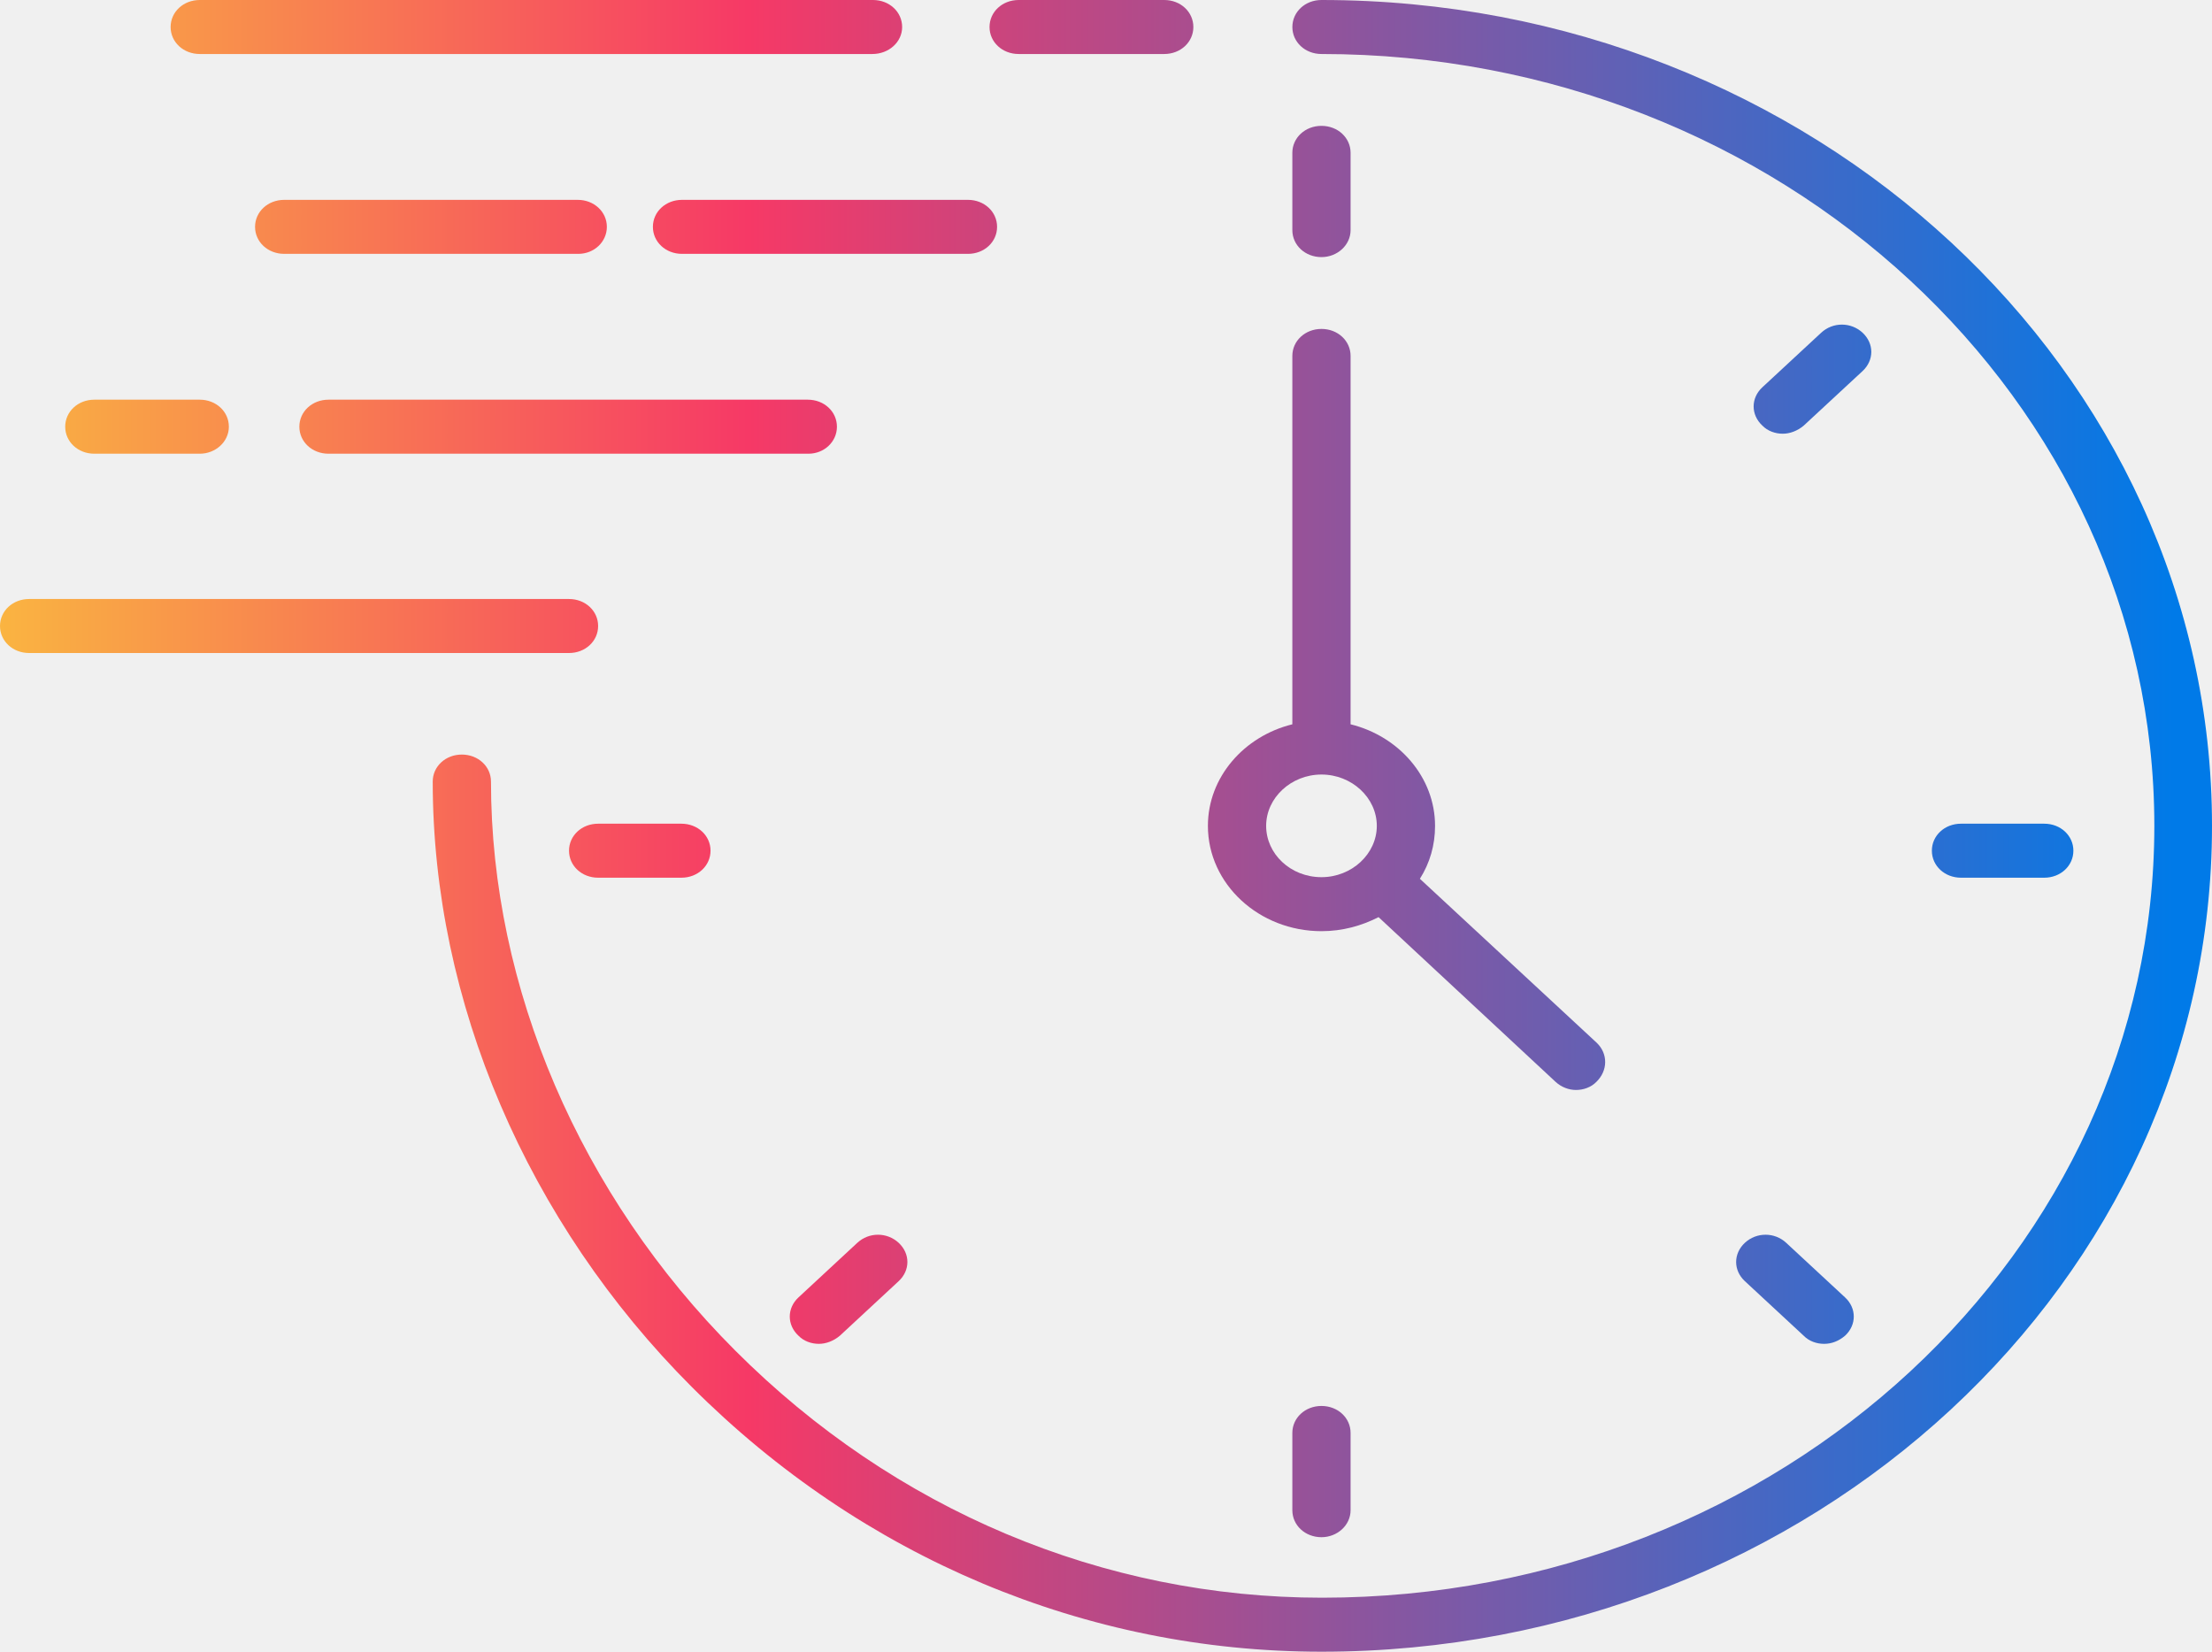
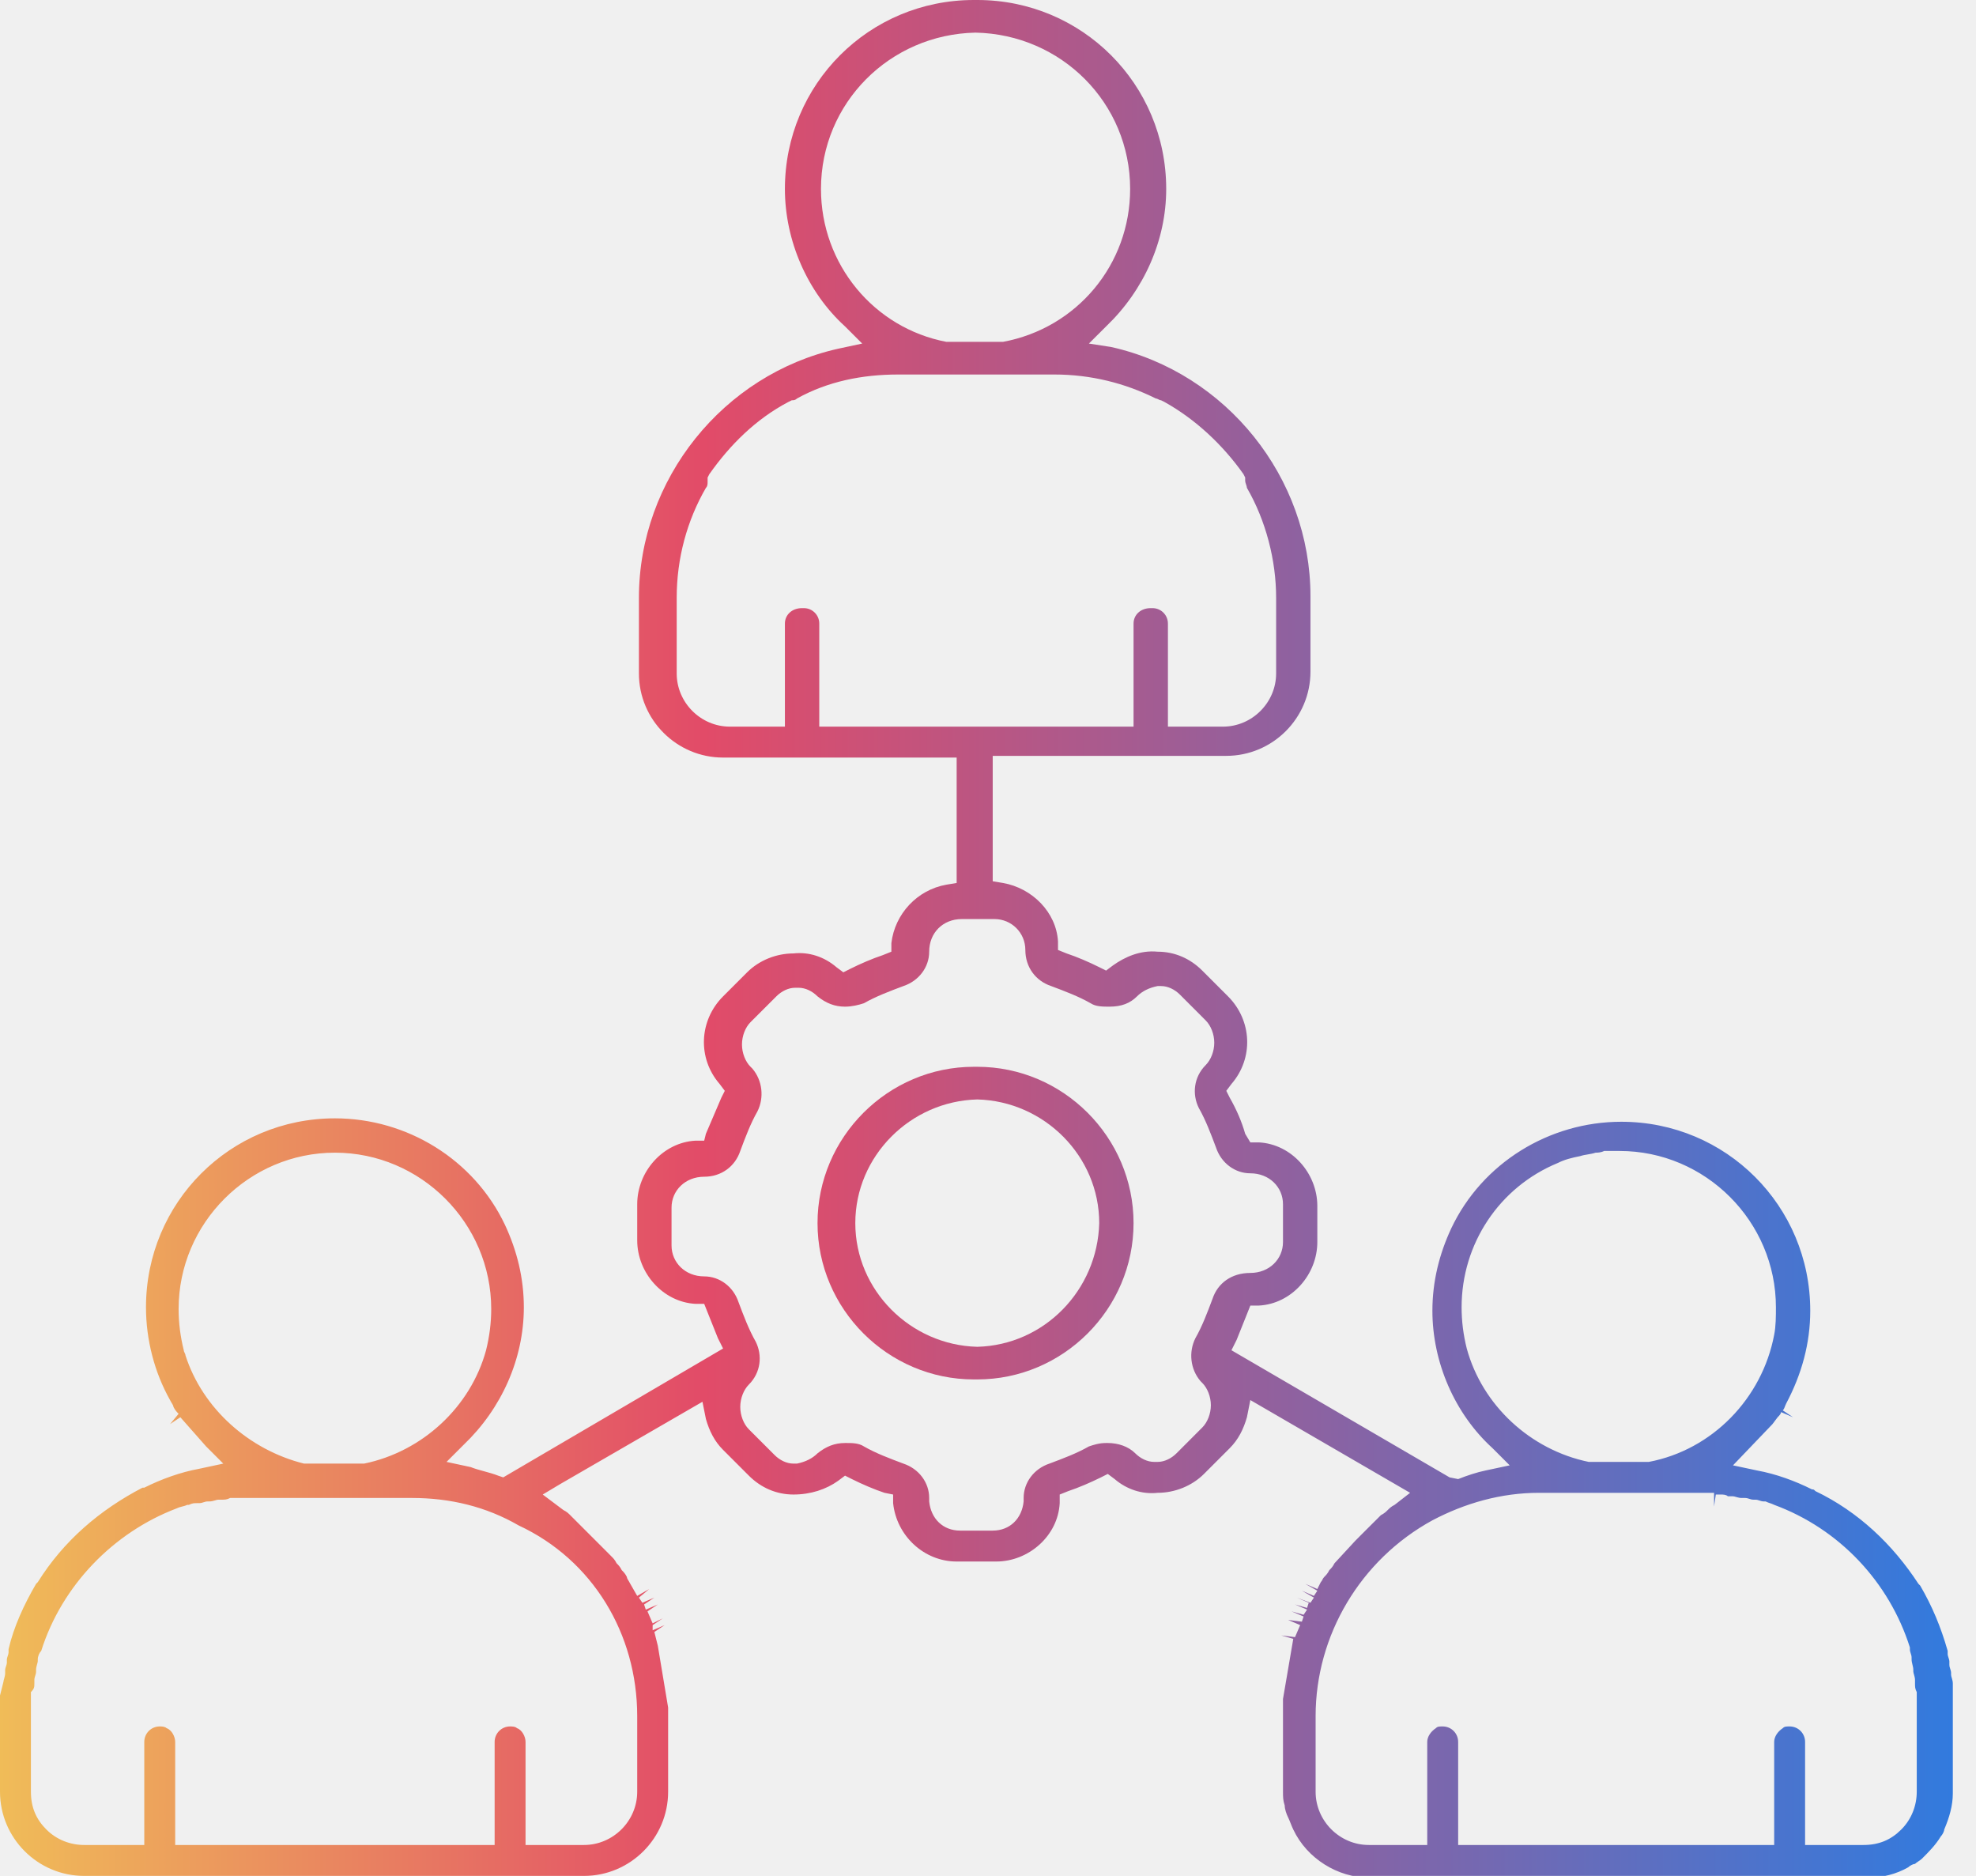
- <svg xmlns="http://www.w3.org/2000/svg" width="75" height="56" viewBox="0 0 75 56" fill="none">
-   <path d="M44.806 56C36.828 56 29.245 52.814 23.459 47.027C17.871 41.441 14.672 33.952 14.672 26.498C14.672 25.986 15.106 25.583 15.659 25.583C16.212 25.583 16.647 25.986 16.647 26.498C16.647 33.494 19.668 40.526 24.921 45.782C30.331 51.202 37.401 54.169 44.826 54.169C60.387 54.169 73.045 42.43 73.045 28C73.045 13.57 60.367 1.831 44.806 1.831C44.253 1.831 43.819 1.428 43.819 0.916C43.819 0.403 44.253 0 44.806 0C61.453 0 75 12.562 75 28C75 43.438 61.453 56 44.806 56Z" fill="url(#paint0_linear_915_765)" />
-   <path d="M54.146 35.362L48.143 29.795C48.479 29.264 48.657 28.659 48.657 28C48.657 26.352 47.432 24.96 45.793 24.557V12.068C45.793 11.555 45.359 11.152 44.806 11.152C44.253 11.152 43.818 11.555 43.818 12.068V24.557C42.179 24.96 40.955 26.352 40.955 28C40.955 29.978 42.693 31.571 44.806 31.571C45.517 31.571 46.168 31.388 46.741 31.095L52.744 36.68C52.942 36.863 53.198 36.955 53.435 36.955C53.692 36.955 53.949 36.863 54.127 36.68C54.521 36.296 54.521 35.728 54.146 35.362ZM42.93 28C42.93 27.048 43.779 26.26 44.806 26.26C45.833 26.26 46.682 27.048 46.682 28C46.682 28.952 45.833 29.74 44.806 29.74C43.759 29.74 42.93 28.952 42.93 28Z" fill="url(#paint1_linear_915_765)" />
-   <path d="M44.806 8.717C44.253 8.717 43.818 8.314 43.818 7.801V5.182C43.818 4.67 44.253 4.267 44.806 4.267C45.359 4.267 45.793 4.67 45.793 5.182V7.801C45.793 8.314 45.339 8.717 44.806 8.717Z" fill="url(#paint2_linear_915_765)" />
-   <path d="M44.806 52.118C44.253 52.118 43.818 51.715 43.818 51.202V48.583C43.818 48.071 44.253 47.668 44.806 47.668C45.359 47.668 45.793 48.071 45.793 48.583V51.202C45.793 51.715 45.339 52.118 44.806 52.118Z" fill="url(#paint3_linear_915_765)" />
-   <path d="M61.847 45.562C61.59 45.562 61.334 45.47 61.156 45.287L59.161 43.437C58.767 43.071 58.767 42.504 59.161 42.137C59.556 41.771 60.169 41.771 60.563 42.137L62.558 43.987C62.953 44.353 62.953 44.921 62.558 45.287C62.341 45.47 62.104 45.562 61.847 45.562Z" fill="url(#paint4_linear_915_765)" />
-   <path d="M23.104 29.758H20.28C19.727 29.758 19.293 29.355 19.293 28.842C19.293 28.33 19.727 27.927 20.28 27.927H23.104C23.657 27.927 24.091 28.33 24.091 28.842C24.091 29.355 23.657 29.758 23.104 29.758Z" fill="url(#paint5_linear_915_765)" />
-   <path d="M69.313 29.758H66.489C65.936 29.758 65.502 29.355 65.502 28.842C65.502 28.33 65.936 27.927 66.489 27.927H69.313C69.866 27.927 70.3 28.33 70.3 28.842C70.3 29.355 69.866 29.758 69.313 29.758Z" fill="url(#paint6_linear_915_765)" />
-   <path d="M27.765 45.562C27.508 45.562 27.251 45.47 27.074 45.287C26.679 44.921 26.679 44.353 27.074 43.987L29.068 42.137C29.463 41.771 30.075 41.771 30.47 42.137C30.865 42.504 30.865 43.071 30.47 43.437L28.476 45.287C28.258 45.47 28.002 45.562 27.765 45.562Z" fill="url(#paint7_linear_915_765)" />
-   <path d="M60.446 14.705C60.19 14.705 59.933 14.613 59.755 14.43C59.36 14.064 59.36 13.496 59.755 13.13L61.75 11.28C62.145 10.914 62.757 10.914 63.152 11.28C63.547 11.647 63.547 12.214 63.152 12.581L61.157 14.43C60.94 14.613 60.683 14.705 60.446 14.705Z" fill="url(#paint8_linear_915_765)" />
-   <path d="M39.475 1.831H34.538C33.985 1.831 33.551 1.428 33.551 0.916C33.551 0.403 33.985 0 34.538 0H39.475C40.028 0 40.462 0.403 40.462 0.916C40.462 1.428 40.028 1.831 39.475 1.831Z" fill="url(#paint9_linear_915_765)" />
-   <path d="M29.581 1.831H6.773C6.22 1.831 5.785 1.428 5.785 0.916C5.785 0.403 6.22 0 6.773 0H29.6C30.153 0 30.588 0.403 30.588 0.916C30.588 1.428 30.134 1.831 29.581 1.831Z" fill="url(#paint10_linear_915_765)" />
-   <path d="M19.608 8.607H9.636C9.083 8.607 8.648 8.204 8.648 7.691C8.648 7.179 9.083 6.776 9.636 6.776H19.588C20.141 6.776 20.576 7.179 20.576 7.691C20.576 8.204 20.141 8.607 19.608 8.607Z" fill="url(#paint11_linear_915_765)" />
-   <path d="M6.773 15.383H3.198C2.645 15.383 2.211 14.98 2.211 14.467C2.211 13.954 2.645 13.551 3.198 13.551H6.773C7.325 13.551 7.76 13.954 7.76 14.467C7.76 14.98 7.306 15.383 6.773 15.383Z" fill="url(#paint12_linear_915_765)" />
-   <path d="M32.82 8.607H23.124C22.571 8.607 22.137 8.204 22.137 7.691C22.137 7.179 22.571 6.776 23.124 6.776H32.82C33.373 6.776 33.807 7.179 33.807 7.691C33.807 8.204 33.373 8.607 32.82 8.607Z" fill="url(#paint13_linear_915_765)" />
-   <path d="M27.41 15.383H11.138C10.585 15.383 10.15 14.98 10.15 14.467C10.15 13.954 10.585 13.551 11.138 13.551H27.39C27.943 13.551 28.377 13.954 28.377 14.467C28.377 14.98 27.943 15.383 27.41 15.383Z" fill="url(#paint14_linear_915_765)" />
-   <path d="M19.293 22.14H0.987C0.434 22.14 0 21.737 0 21.224C0 20.712 0.434 20.309 0.987 20.309H19.293C19.846 20.309 20.28 20.712 20.28 21.224C20.28 21.737 19.846 22.14 19.293 22.14Z" fill="url(#paint15_linear_915_765)" />
+ <svg xmlns="http://www.w3.org/2000/svg" width="59" height="56" viewBox="0 0 59 56" fill="none">
+   <g clip-path="url(#clip0_4_5)">
+     <path d="M38.308 50.718V50.974C38.308 51.077 38.308 51.128 38.308 51.231V53.487C38.308 53.641 38.308 53.744 38.359 53.897C38.359 54 38.41 54.154 38.462 54.256C38.513 54.359 38.564 54.513 38.615 54.615C39.026 55.487 39.949 56.051 40.872 56.051H55.795C56.205 56.051 56.615 55.949 56.974 55.744C57.026 55.692 57.128 55.641 57.179 55.641C57.231 55.59 57.333 55.538 57.385 55.487C57.59 55.282 57.795 55.077 57.949 54.821C58 54.769 58.051 54.667 58.051 54.615C58.205 54.256 58.308 53.897 58.308 53.538V51.282C58.308 51.179 58.308 51.077 58.308 50.974V50.872C58.308 50.821 58.308 50.718 58.308 50.667V50.564C58.308 50.513 58.308 50.41 58.308 50.359V50.256C58.308 50.154 58.256 50.051 58.256 50V49.949C58.256 49.846 58.205 49.795 58.205 49.692V49.59C58.205 49.538 58.154 49.436 58.154 49.385V49.282C57.949 48.564 57.692 47.949 57.333 47.333L57.282 47.282C56.513 46.103 55.487 45.128 54.205 44.513C54.154 44.462 54.154 44.462 54.103 44.462C53.59 44.205 53.026 44 52.462 43.897L51.744 43.744L52.923 42.513L53.077 42.308C53.128 42.256 53.179 42.205 53.179 42.154L53.538 42.308L53.231 42.103C53.282 42.051 53.282 42 53.333 41.897C53.795 41.026 54.051 40.103 54.051 39.128C54.051 36 51.538 33.487 48.41 33.487C46.256 33.487 44.256 34.718 43.333 36.667C42.974 37.436 42.769 38.256 42.769 39.128C42.769 40.667 43.436 42.205 44.564 43.231L45.077 43.744L44.359 43.897C44.103 43.949 43.795 44.051 43.538 44.154L43.282 44.103L36.769 40.308L36.923 40C37.026 39.744 37.128 39.487 37.231 39.231L37.333 38.974H37.59C38.564 38.923 39.333 38.051 39.333 37.077V36C39.333 35.026 38.564 34.154 37.59 34.103H37.333L37.179 33.846C37.077 33.487 36.923 33.128 36.718 32.769L36.615 32.564L36.769 32.359C37.436 31.59 37.385 30.462 36.667 29.744L35.897 28.974C35.538 28.615 35.077 28.41 34.564 28.41C34.051 28.359 33.59 28.564 33.231 28.82L33.026 28.974L32.821 28.872C32.513 28.718 32.154 28.564 31.846 28.462L31.59 28.359V28.103C31.538 27.231 30.82 26.513 29.949 26.359L29.641 26.308V22.564H36.615C38 22.564 39.128 21.436 39.128 20.051V17.795C39.128 14.256 36.615 11.128 33.179 10.359L32.513 10.256L33.026 9.744C34.154 8.667 34.821 7.179 34.821 5.641C34.821 2.513 32.308 0 29.18 0H29.128H29.077C25.949 0 23.436 2.513 23.436 5.641C23.436 7.179 24.103 8.718 25.231 9.744L25.744 10.256L25.026 10.41C21.59 11.18 19.077 14.308 19.077 17.846V20.103C19.077 21.487 20.205 22.615 21.59 22.615H28.564V26.359L28.256 26.41C27.385 26.564 26.718 27.282 26.615 28.154V28.41L26.359 28.513C26.051 28.615 25.692 28.769 25.385 28.923L25.18 29.026L24.974 28.872C24.615 28.564 24.154 28.41 23.692 28.462C23.18 28.462 22.667 28.667 22.308 29.026L21.59 29.744C20.872 30.462 20.82 31.59 21.487 32.359L21.641 32.564L21.538 32.769C21.385 33.128 21.231 33.487 21.077 33.846L21.026 34.051H20.769C19.795 34.103 19.026 34.974 19.026 35.949V37.026C19.026 38 19.795 38.872 20.769 38.923H21.026L21.128 39.179C21.231 39.436 21.333 39.692 21.436 39.949L21.59 40.256L15.026 44.103L14.872 44.051C14.615 43.949 14.308 43.897 14.051 43.795L13.333 43.641L13.846 43.128C14.974 42.051 15.641 40.564 15.641 39.026C15.641 38.154 15.436 37.333 15.077 36.564C14.154 34.615 12.154 33.385 10 33.385C6.872 33.385 4.359 35.897 4.359 39.026C4.359 40 4.615 40.974 5.077 41.795C5.128 41.897 5.179 41.949 5.179 42C5.231 42.103 5.282 42.154 5.333 42.205L5.077 42.513L5.385 42.308L6.154 43.179L6.667 43.692L5.949 43.846C5.385 43.949 4.821 44.154 4.308 44.41H4.256C2.974 45.077 1.897 46 1.128 47.231L1.077 47.282C0.718 47.897 0.41 48.564 0.256 49.231V49.333C0.256 49.385 0.205 49.487 0.205 49.538V49.641C0.205 49.692 0.154 49.795 0.154 49.846V49.949C0.154 50.051 0.103 50.154 0.103 50.205L0 50.615C0 50.667 0 50.769 0 50.821V50.923C0 51.026 0 51.128 0 51.231V53.487C0 54.872 1.128 56 2.513 56H17.436C18.82 56 19.949 54.872 19.949 53.487V51.231C19.949 51.128 19.949 51.077 19.949 50.974L19.641 49.128L19.538 48.718L19.846 48.513L19.487 48.667V48.513L19.795 48.308L19.487 48.462L19.333 48.103L19.641 47.897L19.282 48.051L19.231 47.897L19.538 47.692L19.18 47.846L19.077 47.692L19.385 47.436L19.026 47.641L18.82 47.282C18.769 47.179 18.718 47.128 18.718 47.077C18.667 46.974 18.615 46.923 18.564 46.872C18.513 46.769 18.462 46.718 18.41 46.667C18.359 46.564 18.308 46.513 18.256 46.462L18.103 46.308C18.051 46.256 18 46.205 17.949 46.154C17.897 46.103 17.846 46.051 17.795 46L17.641 45.846C17.59 45.795 17.538 45.744 17.487 45.692C17.436 45.641 17.385 45.59 17.333 45.538C17.282 45.487 17.231 45.436 17.18 45.385C17.128 45.333 17.077 45.282 17.026 45.231C16.974 45.179 16.923 45.128 16.82 45.077L16.205 44.615L16.718 44.308L20.974 41.846L21.077 42.359C21.18 42.718 21.333 43.026 21.59 43.282L22.359 44.051C22.718 44.41 23.18 44.615 23.692 44.615C24.205 44.615 24.667 44.462 25.026 44.205L25.231 44.051L25.436 44.154C25.744 44.308 26.103 44.462 26.41 44.564L26.667 44.615V44.872C26.769 45.846 27.59 46.615 28.564 46.615H29.744C30.718 46.615 31.59 45.846 31.641 44.872V44.615L31.897 44.513C32.205 44.41 32.564 44.256 32.872 44.103L33.077 44L33.282 44.154C33.641 44.462 34.103 44.615 34.564 44.564C35.077 44.564 35.59 44.359 35.949 44L36.718 43.231C36.974 42.974 37.128 42.667 37.231 42.308L37.333 41.795L42.103 44.564L41.641 44.923C41.538 44.974 41.487 45.026 41.436 45.077C41.385 45.128 41.333 45.179 41.231 45.231C41.179 45.282 41.128 45.333 41.077 45.385C41.026 45.436 40.974 45.487 40.923 45.538C40.872 45.59 40.821 45.641 40.769 45.692C40.718 45.744 40.667 45.795 40.615 45.846C40.564 45.897 40.513 45.949 40.462 46L39.846 46.667C39.795 46.769 39.744 46.821 39.692 46.872C39.641 46.974 39.59 47.026 39.538 47.077C39.487 47.128 39.487 47.179 39.436 47.231L39.333 47.436L38.974 47.282L39.333 47.487L39.231 47.641L38.872 47.487L39.231 47.692L39.128 47.846L38.718 47.692L39.077 47.846L39.026 48L38.667 47.897L39.026 48.051L38.923 48.205L38.564 48.103L38.923 48.256L38.872 48.41L38.462 48.359L38.821 48.513L38.667 48.872L38.256 48.821L38.615 48.923L38.308 50.718ZM5.538 40.462C5.538 40.41 5.487 40.359 5.487 40.308C5.385 39.897 5.333 39.487 5.333 39.077C5.333 36.513 7.436 34.41 10 34.41C12.564 34.41 14.667 36.513 14.667 39.077C14.667 39.487 14.615 39.897 14.513 40.308C14.051 42 12.615 43.333 10.872 43.692H10.82H9.077C7.436 43.282 6.051 42.051 5.538 40.462ZM19.026 51.231V53.487C19.026 54.359 18.308 55.077 17.436 55.077H15.692V52C15.692 51.846 15.59 51.641 15.436 51.59C15.385 51.538 15.282 51.538 15.231 51.538C14.974 51.538 14.769 51.744 14.769 52V55.077H5.231V52C5.231 51.846 5.128 51.641 4.974 51.59C4.923 51.538 4.821 51.538 4.769 51.538C4.513 51.538 4.308 51.744 4.308 52V55.077H2.513C2.103 55.077 1.692 54.923 1.385 54.615C1.077 54.308 0.923 53.949 0.923 53.487V51.231C0.923 51.128 0.923 51.026 0.923 50.923V50.821C0.923 50.718 0.923 50.667 0.923 50.564V50.513C1.026 50.41 1.026 50.359 1.026 50.256V50.154C1.026 50.051 1.077 50 1.077 49.897V49.846C1.077 49.744 1.128 49.641 1.128 49.59V49.538C1.128 49.436 1.179 49.333 1.231 49.282C1.846 47.333 3.385 45.744 5.282 45.026C5.385 44.974 5.487 44.974 5.59 44.923H5.641C5.744 44.872 5.795 44.872 5.897 44.872H5.949C6.051 44.872 6.103 44.821 6.205 44.821H6.256C6.359 44.821 6.462 44.769 6.513 44.769H6.615C6.718 44.769 6.769 44.769 6.872 44.718C6.923 44.718 6.974 44.718 7.026 44.718H7.179C7.282 44.718 7.436 44.718 7.538 44.718H12.308C13.436 44.718 14.513 44.974 15.487 45.538C17.692 46.564 19.026 48.769 19.026 51.231ZM24.513 5.641C24.513 3.077 26.564 1.026 29.128 0.974C31.692 1.026 33.744 3.077 33.744 5.641C33.744 7.897 32.154 9.795 29.949 10.205H29.897H28.256C26.103 9.795 24.513 7.897 24.513 5.641ZM24.462 21.692V18.615C24.462 18.359 24.256 18.154 24 18.154H23.949C23.641 18.154 23.436 18.359 23.436 18.615V21.692H21.795C20.923 21.692 20.205 20.974 20.205 20.103V17.846C20.205 16.667 20.513 15.539 21.077 14.564C21.128 14.513 21.128 14.461 21.128 14.359V14.256L21.18 14.154C21.795 13.282 22.564 12.513 23.538 12L23.641 11.949C23.692 11.949 23.744 11.949 23.795 11.897C24.718 11.385 25.744 11.18 26.82 11.18H31.487C32.564 11.18 33.59 11.436 34.513 11.897C34.564 11.897 34.615 11.949 34.667 11.949L34.769 12C35.692 12.513 36.513 13.282 37.128 14.154L37.179 14.256V14.359C37.179 14.41 37.231 14.513 37.231 14.564C37.795 15.539 38.103 16.718 38.103 17.846V20.103C38.103 20.974 37.385 21.692 36.513 21.692H34.872V18.615C34.872 18.359 34.667 18.154 34.41 18.154H34.359C34.051 18.154 33.846 18.359 33.846 18.615V21.692H24.462ZM36.205 38.769C36.051 39.179 35.897 39.59 35.692 39.949C35.487 40.359 35.538 40.872 35.846 41.231L35.897 41.282C36.051 41.436 36.154 41.692 36.154 41.949C36.154 42.205 36.051 42.462 35.897 42.615L35.128 43.385C34.974 43.538 34.769 43.641 34.564 43.641H34.513H34.462C34.256 43.641 34.051 43.538 33.897 43.385C33.692 43.179 33.385 43.077 33.077 43.077H33.026C32.821 43.077 32.667 43.128 32.513 43.179C32.154 43.385 31.744 43.538 31.333 43.692C30.872 43.846 30.564 44.256 30.564 44.718V44.821C30.513 45.333 30.154 45.692 29.641 45.692H28.667C28.154 45.692 27.795 45.333 27.744 44.821V44.718C27.744 44.256 27.436 43.846 26.974 43.692C26.564 43.538 26.154 43.385 25.795 43.179C25.641 43.077 25.436 43.077 25.282 43.077H25.231C24.923 43.077 24.667 43.179 24.41 43.385C24.256 43.538 24.051 43.641 23.795 43.692H23.744H23.692C23.487 43.692 23.282 43.59 23.128 43.436L22.359 42.667C22.205 42.513 22.103 42.256 22.103 42C22.103 41.744 22.205 41.487 22.359 41.333C22.718 40.974 22.769 40.462 22.564 40.051C22.359 39.692 22.205 39.282 22.051 38.872C21.897 38.41 21.487 38.103 21.026 38.103C20.462 38.103 20.051 37.692 20.051 37.179V36.051C20.051 35.538 20.462 35.128 21.026 35.128C21.538 35.128 21.949 34.821 22.103 34.359C22.256 33.949 22.41 33.538 22.615 33.179C22.82 32.769 22.769 32.256 22.462 31.897L22.41 31.846C22.256 31.692 22.154 31.436 22.154 31.18C22.154 30.923 22.256 30.667 22.41 30.513L23.18 29.744C23.333 29.59 23.538 29.487 23.744 29.487H23.795H23.846C24.051 29.487 24.256 29.59 24.41 29.744C24.667 29.949 24.923 30.051 25.231 30.051C25.436 30.051 25.641 30 25.795 29.949C26.154 29.744 26.564 29.59 26.974 29.436C27.436 29.282 27.744 28.872 27.744 28.41C27.744 27.846 28.154 27.436 28.718 27.436H29.692C30.205 27.436 30.615 27.846 30.615 28.359C30.615 28.872 30.923 29.282 31.385 29.436C31.795 29.59 32.205 29.744 32.564 29.949C32.718 30.051 32.923 30.051 33.128 30.051C33.487 30.051 33.744 29.949 33.949 29.744C34.103 29.59 34.308 29.487 34.564 29.436H34.615H34.667C34.872 29.436 35.077 29.538 35.231 29.692L36 30.462C36.154 30.615 36.256 30.872 36.256 31.128C36.256 31.385 36.154 31.641 36 31.795C35.641 32.154 35.59 32.667 35.795 33.077C36 33.436 36.154 33.846 36.308 34.256C36.462 34.718 36.872 35.026 37.333 35.026C37.897 35.026 38.308 35.436 38.308 35.949V37.077C38.308 37.59 37.897 38 37.333 38C36.769 38 36.359 38.308 36.205 38.769ZM43.795 40.256C43.692 39.846 43.641 39.436 43.641 39.026C43.641 37.128 44.769 35.436 46.513 34.718C46.718 34.615 46.923 34.564 47.179 34.513C47.333 34.462 47.487 34.462 47.641 34.41C47.692 34.41 47.795 34.41 47.897 34.359C48.051 34.359 48.205 34.359 48.359 34.359C50.923 34.359 53.026 36.462 53.026 39.026C53.026 39.282 53.026 39.59 52.974 39.846C52.615 41.744 51.128 43.282 49.231 43.641H49.179H47.436C45.692 43.282 44.256 41.949 43.795 40.256ZM39.282 51.231C39.282 48.821 40.615 46.564 42.769 45.385C43.744 44.872 44.821 44.564 45.949 44.564H50.718C50.821 44.564 50.974 44.564 51.077 44.564H51.179V44.974L51.231 44.615C51.282 44.615 51.333 44.615 51.385 44.615C51.436 44.615 51.538 44.615 51.59 44.667H51.744C51.795 44.667 51.897 44.718 52 44.718H52.103C52.205 44.718 52.256 44.769 52.359 44.769H52.41C52.513 44.769 52.564 44.821 52.667 44.821H52.718C52.821 44.872 52.872 44.872 52.974 44.923C54.923 45.641 56.41 47.231 57.026 49.179V49.231C57.026 49.333 57.077 49.385 57.077 49.487V49.538C57.077 49.641 57.128 49.744 57.128 49.846V49.897C57.128 49.949 57.179 50.051 57.179 50.154V50.256C57.179 50.359 57.179 50.41 57.231 50.513V50.564C57.231 50.667 57.231 50.718 57.231 50.821V50.923C57.231 51.026 57.231 51.128 57.231 51.179V53.487C57.231 53.897 57.077 54.308 56.769 54.615C56.462 54.923 56.103 55.077 55.641 55.077H53.897V52C53.897 51.744 53.692 51.538 53.436 51.538C53.333 51.538 53.282 51.538 53.231 51.59C53.077 51.692 52.974 51.846 52.974 52V55.077H43.538V52C43.538 51.744 43.333 51.538 43.077 51.538C42.974 51.538 42.923 51.538 42.872 51.59C42.718 51.692 42.615 51.846 42.615 52V55.077H40.872C40 55.077 39.282 54.359 39.282 53.487V51.231Z" fill="url(#paint0_linear_4_5)" />
+     <path d="M29.18 31.846H29.128H29.077C26.513 31.846 24.41 33.949 24.41 36.513C24.41 39.077 26.513 41.179 29.077 41.179H29.128H29.18C31.744 41.179 33.846 39.077 33.846 36.513C33.846 33.949 31.744 31.846 29.18 31.846ZM29.18 40.205C27.18 40.154 25.538 38.513 25.538 36.513C25.538 34.513 27.18 32.872 29.18 32.821C31.18 32.872 32.821 34.513 32.821 36.513C32.769 38.513 31.18 40.154 29.18 40.205Z" fill="url(#paint1_linear_4_5)" />
+   </g>
  <defs>
-     <linearGradient id="paint0_linear_915_765" x1="-2.054" y1="28.001" x2="73.703" y2="28.001" gradientUnits="userSpaceOnUse">
-       <stop stop-color="#FABE3E" />
-       <stop offset="0.362" stop-color="#F63966" />
-       <stop offset="1" stop-color="#007AE8" />
+     <linearGradient id="paint0_linear_4_5" x1="-0.385" y1="28.011" x2="58.682" y2="28.011" gradientUnits="userSpaceOnUse">
+       <stop stop-color="#F0BE58" />
+       <stop offset="0.362" stop-color="#E24B68" />
+       <stop offset="1" stop-color="#307BDF" />
    </linearGradient>
-     <linearGradient id="paint1_linear_915_765" x1="-2.054" y1="24.041" x2="73.703" y2="24.041" gradientUnits="userSpaceOnUse">
-       <stop stop-color="#FABE3E" />
-       <stop offset="0.362" stop-color="#F63966" />
-       <stop offset="1" stop-color="#007AE8" />
+     <linearGradient id="paint1_linear_4_5" x1="3.299" y1="36.516" x2="56.648" y2="36.516" gradientUnits="userSpaceOnUse">
+       <stop stop-color="#F0BE58" />
+       <stop offset="0.362" stop-color="#E24B68" />
+       <stop offset="1" stop-color="#307BDF" />
    </linearGradient>
-     <linearGradient id="paint2_linear_915_765" x1="-2.055" y1="6.5" x2="73.702" y2="6.5" gradientUnits="userSpaceOnUse">
-       <stop stop-color="#FABE3E" />
-       <stop offset="0.362" stop-color="#F63966" />
-       <stop offset="1" stop-color="#007AE8" />
-     </linearGradient>
-     <linearGradient id="paint3_linear_915_765" x1="-2.055" y1="49.896" x2="73.702" y2="49.896" gradientUnits="userSpaceOnUse">
-       <stop stop-color="#FABE3E" />
-       <stop offset="0.362" stop-color="#F63966" />
-       <stop offset="1" stop-color="#007AE8" />
-     </linearGradient>
-     <linearGradient id="paint4_linear_915_765" x1="-2.055" y1="43.719" x2="73.702" y2="43.719" gradientUnits="userSpaceOnUse">
-       <stop stop-color="#FABE3E" />
-       <stop offset="0.362" stop-color="#F63966" />
-       <stop offset="1" stop-color="#007AE8" />
-     </linearGradient>
-     <linearGradient id="paint5_linear_915_765" x1="-2.054" y1="28.839" x2="73.703" y2="28.839" gradientUnits="userSpaceOnUse">
-       <stop stop-color="#FABE3E" />
-       <stop offset="0.362" stop-color="#F63966" />
-       <stop offset="1" stop-color="#007AE8" />
-     </linearGradient>
-     <linearGradient id="paint6_linear_915_765" x1="-2.053" y1="28.839" x2="73.704" y2="28.839" gradientUnits="userSpaceOnUse">
-       <stop stop-color="#FABE3E" />
-       <stop offset="0.362" stop-color="#F63966" />
-       <stop offset="1" stop-color="#007AE8" />
-     </linearGradient>
-     <linearGradient id="paint7_linear_915_765" x1="-2.054" y1="43.719" x2="73.703" y2="43.719" gradientUnits="userSpaceOnUse">
-       <stop stop-color="#FABE3E" />
-       <stop offset="0.362" stop-color="#F63966" />
-       <stop offset="1" stop-color="#007AE8" />
-     </linearGradient>
-     <linearGradient id="paint8_linear_915_765" x1="-2.054" y1="12.86" x2="73.703" y2="12.86" gradientUnits="userSpaceOnUse">
-       <stop stop-color="#FABE3E" />
-       <stop offset="0.362" stop-color="#F63966" />
-       <stop offset="1" stop-color="#007AE8" />
-     </linearGradient>
-     <linearGradient id="paint9_linear_915_765" x1="-2.054" y1="0.916" x2="73.703" y2="0.916" gradientUnits="userSpaceOnUse">
-       <stop stop-color="#FABE3E" />
-       <stop offset="0.362" stop-color="#F63966" />
-       <stop offset="1" stop-color="#007AE8" />
-     </linearGradient>
-     <linearGradient id="paint10_linear_915_765" x1="-2.055" y1="0.916" x2="73.702" y2="0.916" gradientUnits="userSpaceOnUse">
-       <stop stop-color="#FABE3E" />
-       <stop offset="0.362" stop-color="#F63966" />
-       <stop offset="1" stop-color="#007AE8" />
-     </linearGradient>
-     <linearGradient id="paint11_linear_915_765" x1="-2.055" y1="7.687" x2="73.702" y2="7.687" gradientUnits="userSpaceOnUse">
-       <stop stop-color="#FABE3E" />
-       <stop offset="0.362" stop-color="#F63966" />
-       <stop offset="1" stop-color="#007AE8" />
-     </linearGradient>
-     <linearGradient id="paint12_linear_915_765" x1="-2.055" y1="14.459" x2="73.702" y2="14.459" gradientUnits="userSpaceOnUse">
-       <stop stop-color="#FABE3E" />
-       <stop offset="0.362" stop-color="#F63966" />
-       <stop offset="1" stop-color="#007AE8" />
-     </linearGradient>
-     <linearGradient id="paint13_linear_915_765" x1="-2.054" y1="7.687" x2="73.703" y2="7.687" gradientUnits="userSpaceOnUse">
-       <stop stop-color="#FABE3E" />
-       <stop offset="0.362" stop-color="#F63966" />
-       <stop offset="1" stop-color="#007AE8" />
-     </linearGradient>
-     <linearGradient id="paint14_linear_915_765" x1="-2.053" y1="14.459" x2="73.704" y2="14.459" gradientUnits="userSpaceOnUse">
-       <stop stop-color="#FABE3E" />
-       <stop offset="0.362" stop-color="#F63966" />
-       <stop offset="1" stop-color="#007AE8" />
-     </linearGradient>
-     <linearGradient id="paint15_linear_915_765" x1="-2.054" y1="21.23" x2="73.703" y2="21.23" gradientUnits="userSpaceOnUse">
-       <stop stop-color="#FABE3E" />
-       <stop offset="0.362" stop-color="#F63966" />
-       <stop offset="1" stop-color="#007AE8" />
-     </linearGradient>
+     <clipPath id="clip0_4_5">
+       <rect width="58.308" height="56" fill="white" />
+     </clipPath>
  </defs>
</svg>
